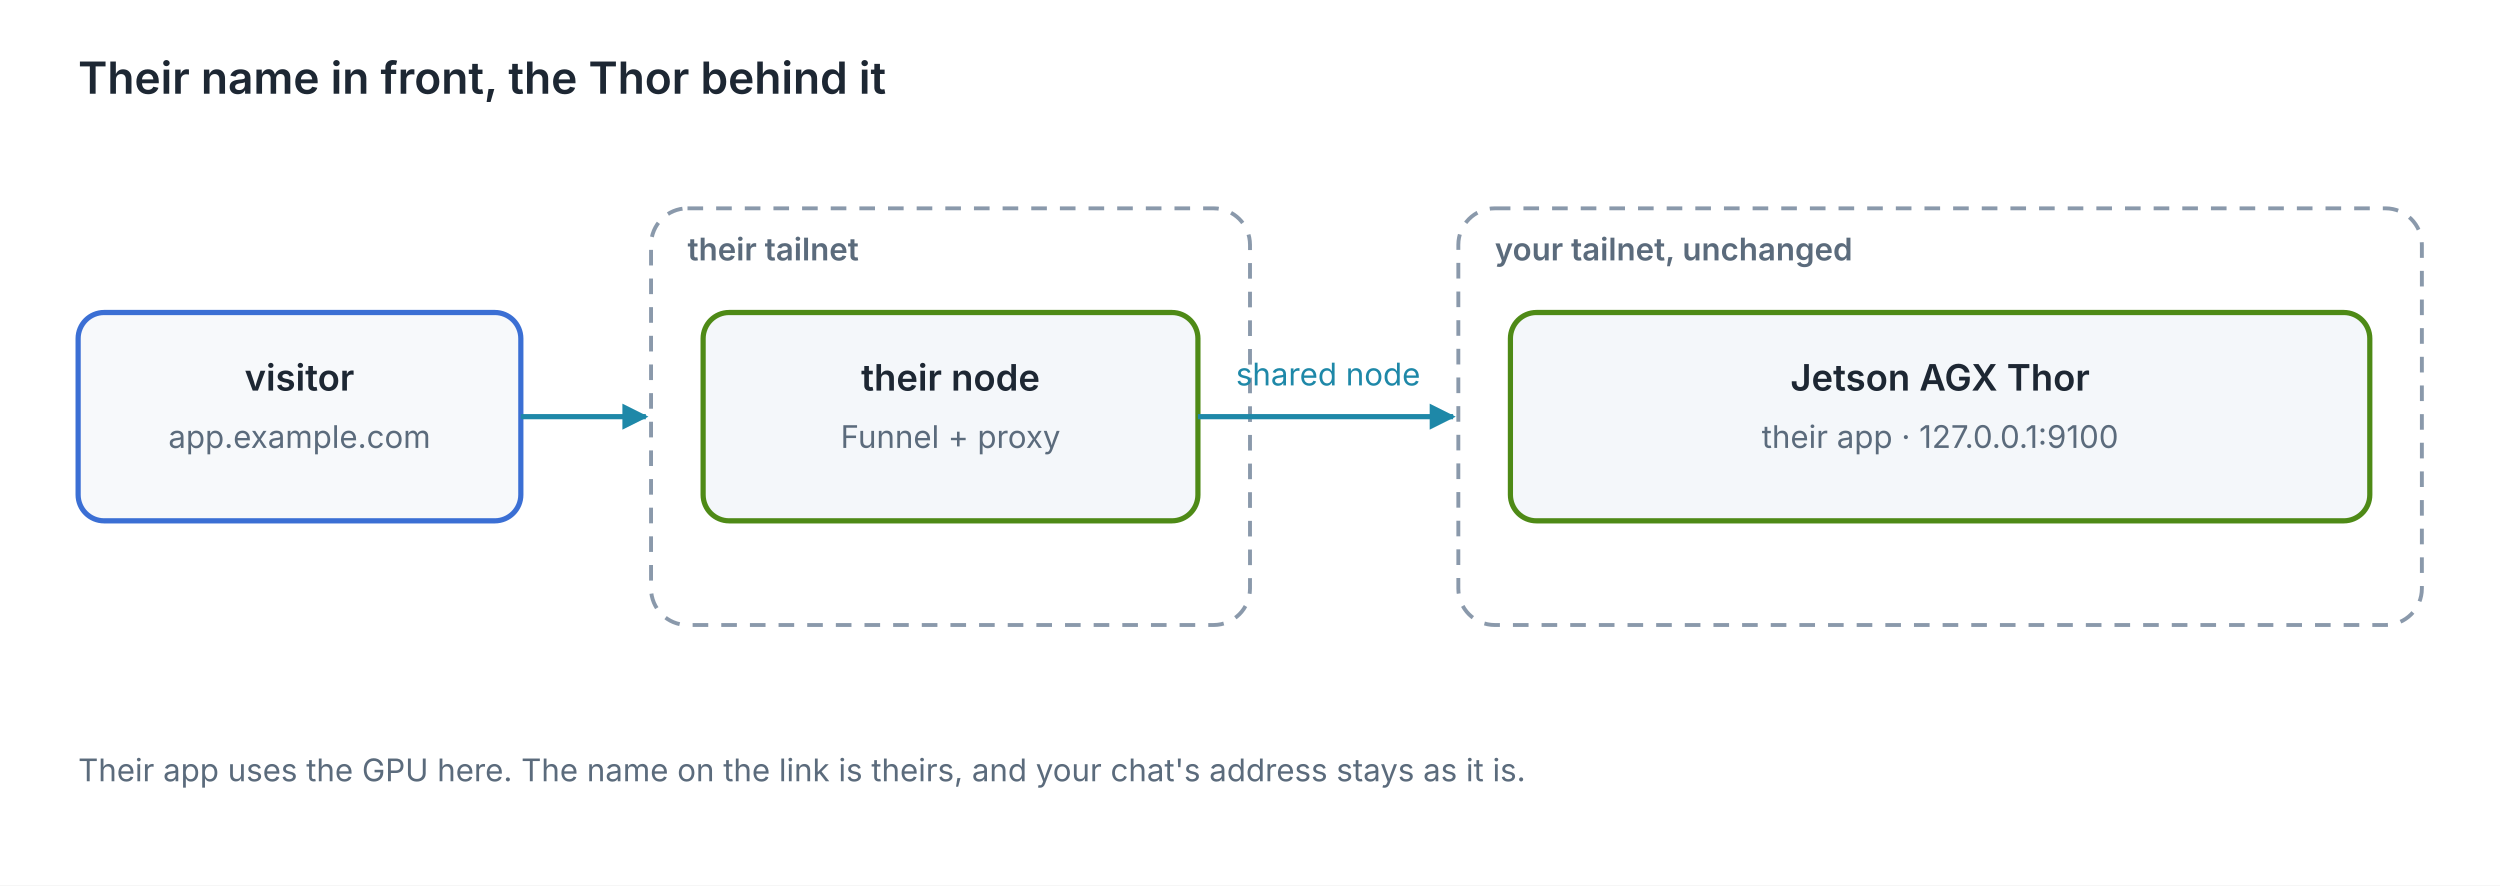
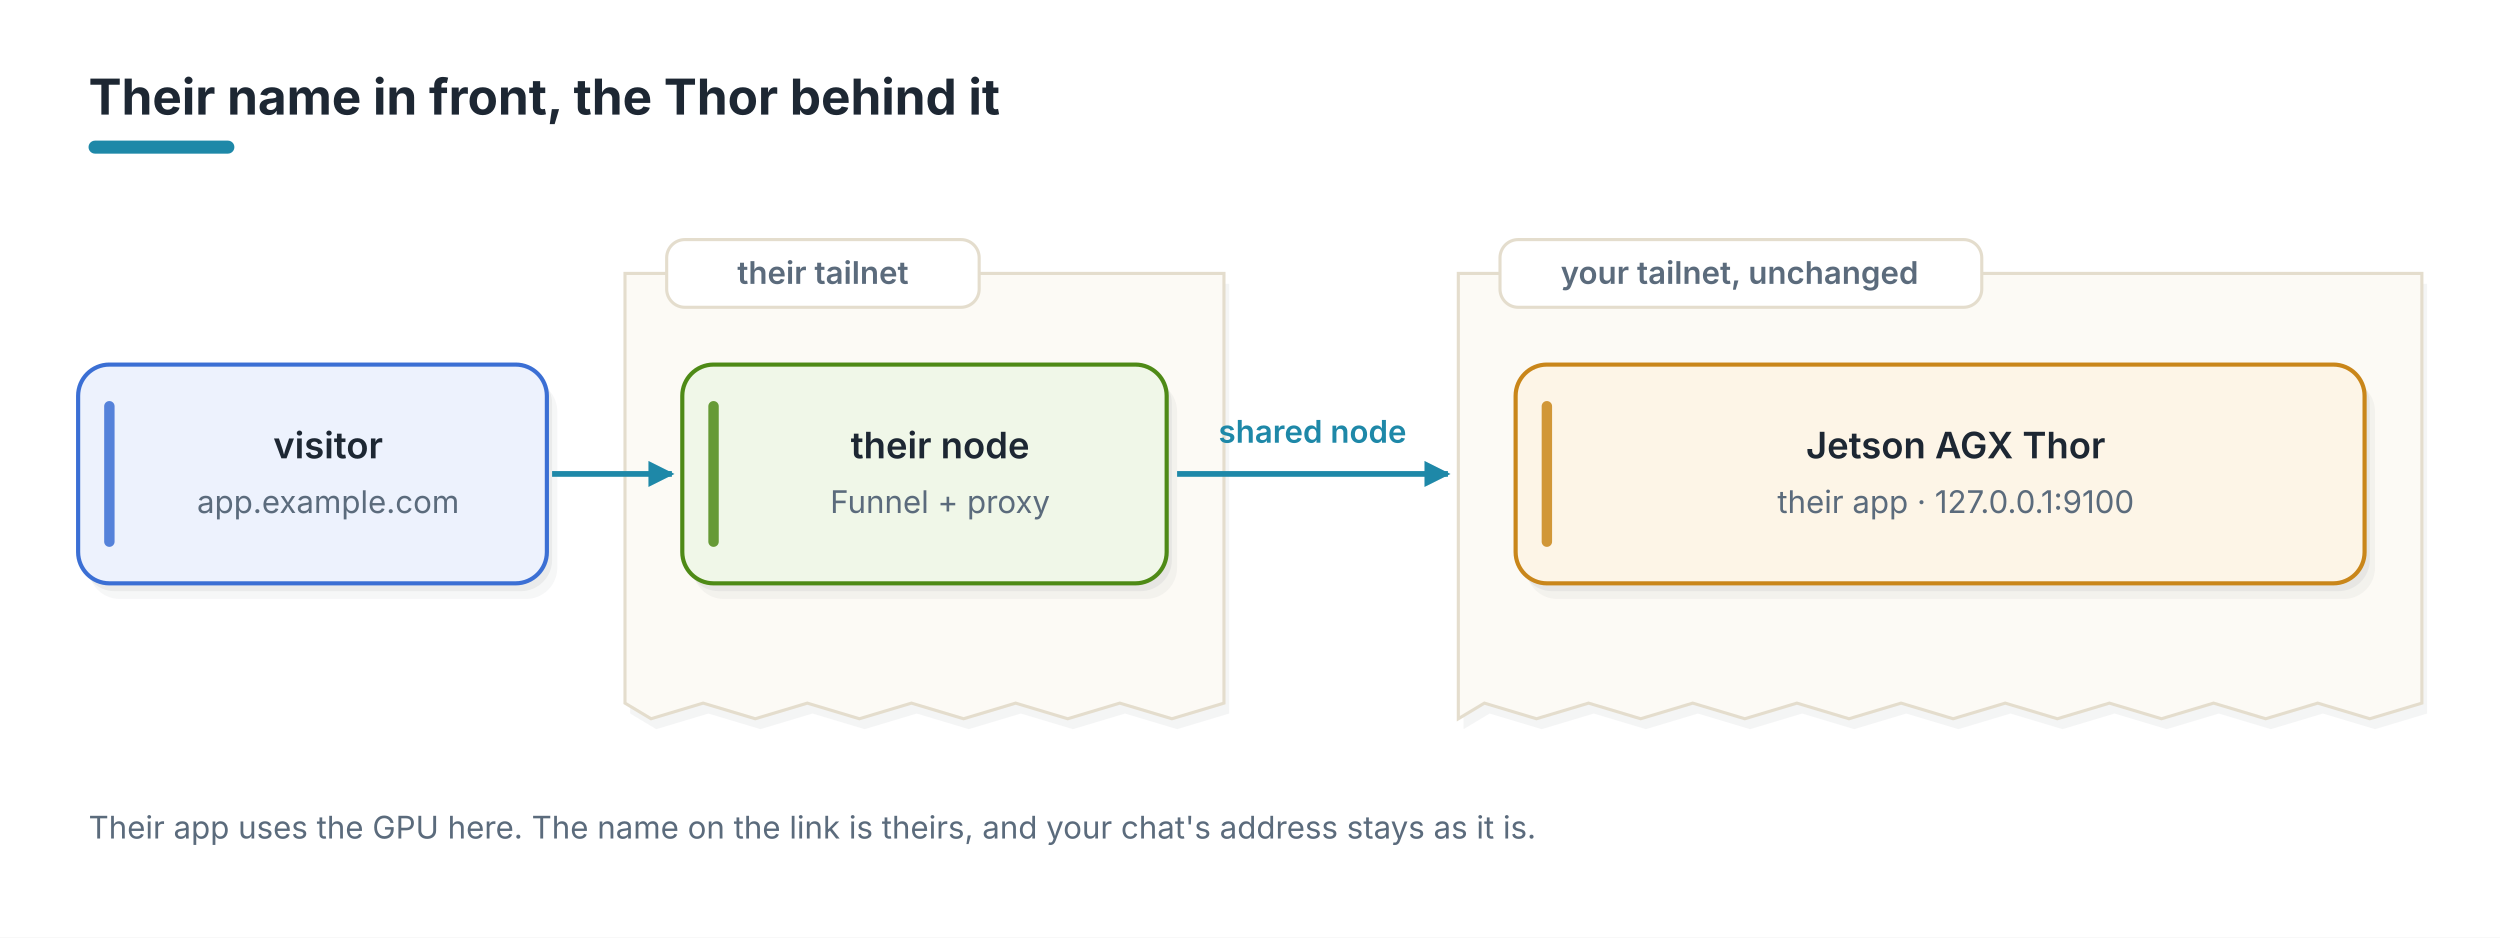
- <svg xmlns="http://www.w3.org/2000/svg" viewBox="0 0 960 340" width="960" height="340" role="img" aria-label="A visitor reaches app.example.com, which lands on a Tailscale node of their own running Funnel and a proxy. That node reaches the Thor over the tailnet, where their app listens on 127.0.0.1:9100. The Thor's own name does not change.">
+ <svg xmlns="http://www.w3.org/2000/svg" viewBox="0 0 960 360" width="960" height="360" role="img" aria-label="A visitor reaches app.example.com, which lands on a Tailscale node of their own running Funnel and a proxy. That node reaches the Thor over the tailnet, where their app listens on 127.0.0.1:9100. The Thor's own name does not change.">
  <style>
    text { font-family: Inter, "Segoe UI", Helvetica, Arial, sans-serif; }
-     .title { fill: #1D2733; font-size: 17px; font-weight: 600; }
+     .title { fill: #1D2733; font-size: 19px; font-weight: 700; }
+     .sheetlabel { fill: #5B6B7C; font-size: 12px; font-weight: 600; }
    .name { fill: #1D2733; font-size: 14px; font-weight: 600; }
    .note { fill: #5B6B7C; font-size: 12px; }
-     .label { fill: #1E88A8; font-size: 12px; }
+     .label { fill: #1E88A8; font-size: 12px; font-weight: 600; }
    .mono { font-family: "JetBrains Mono", Menlo, monospace; }
-     .box { fill: #F4F7FA; stroke-width: 2; }
-     .built { stroke: #4E8A16; }
-     .outside { fill: #F7F9FB; stroke: #3B6FD4; stroke-width: 2; }
-     .zone { fill: none; stroke: #8A99AB; stroke-width: 1.5; stroke-dasharray: 6 5; }
-     .zonelabel { fill: #5B6B7C; font-size: 12px; font-weight: 600; }
-     .flow { stroke: #1E88A8; stroke-width: 2; fill: none; stroke-linejoin: round; }
+     .foot { fill: #5B6B7C; font-size: 12px; }
+     .flow { stroke: #1E88A8; stroke-width: 2.2; fill: none; stroke-linejoin: round; }
  </style>
  <defs>
    <marker id="arrow" viewBox="0 0 10 10" refX="9" refY="5" markerUnits="userSpaceOnUse" markerWidth="10" markerHeight="10" orient="auto">
      <path d="M0,0 L10,5 L0,10 Z" fill="#1E88A8" />
    </marker>
  </defs>
-   <rect width="960" height="340" fill="#FFFFFF" />
-   <text x="30" y="36" class="title">Their name in front, the Thor behind it</text>
-   <rect x="30" y="120" width="170" height="80" rx="10" class="outside" />
-   <text x="115" y="150" class="name" text-anchor="middle">visitor</text>
-   <text x="115" y="172" class="note" text-anchor="middle">app.example.com</text>
-   <rect x="250" y="80" width="230" height="160" rx="14" class="zone" />
-   <text x="264" y="100" class="zonelabel">their tailnet</text>
-   <rect x="270" y="120" width="190" height="80" rx="10" class="box built" />
-   <text x="365" y="150" class="name" text-anchor="middle">their node</text>
-   <text x="365" y="172" class="note" text-anchor="middle">Funnel + proxy</text>
-   <rect x="560" y="80" width="370" height="160" rx="14" class="zone" />
-   <text x="574" y="100" class="zonelabel">your tailnet, unchanged</text>
-   <rect x="580" y="120" width="330" height="80" rx="10" class="box built" />
-   <text x="745" y="150" class="name" text-anchor="middle">Jetson AGX Thor</text>
-   <text x="745" y="172" class="note" text-anchor="middle">their app · 127.0.0.1:9100</text>
-   <path class="flow" d="M200,160 L248,160" marker-end="url(#arrow)" />
-   <path class="flow" d="M460,160 L558,160" marker-end="url(#arrow)" />
-   <text x="510" y="148" class="label" text-anchor="middle">shared node</text>
-   <text x="30" y="300" class="note">Their app uses the GPU here. The name on the link is theirs, and your chat's address stays as it is.</text>
+   <rect width="960" height="360" fill="#FFFFFF" />
+   <text x="34" y="44" class="title">Their name in front, the Thor behind it</text>
+   <rect x="34" y="54" width="56" height="5" rx="2.5" fill="#1E88A8" />
+   <rect x="32" y="143" width="180" height="84" rx="12" fill="#1D2733" opacity="0.06" />
+   <rect x="34" y="146" width="180" height="84" rx="12" fill="#1D2733" opacity="0.04" />
+   <rect x="30" y="140" width="180" height="84" rx="12" fill="#EDF2FD" stroke="#3B6FD4" stroke-width="1.6" />
+   <rect x="40" y="154" width="4" height="56" rx="2" fill="#3B6FD4" opacity="0.85" />
+   <text x="126" y="176" class="name" text-anchor="middle" style="font-size:14px">visitor</text>
+   <text x="126" y="197" class="note" text-anchor="middle">app.example.com</text>
+   <path d="M242,109 H472 V274 L452,280 L432,274 L412,280 L392,274 L372,280 L352,274 L332,280 L312,274 L292,280 L272,274 L252,280 L242,274 L242,109 Z" fill="#1D2733" opacity="0.05" />
+   <path d="M240,105 H470 V270 L450,276 L430,270 L410,276 L390,270 L370,276 L350,270 L330,276 L310,270 L290,276 L270,270 L250,276 L240,270 L240,105 Z" fill="#FCFAF5" stroke="#E4DDCD" stroke-width="1.2" />
+   <rect x="256" y="92" width="120" height="26" rx="7" fill="#FFFFFF" stroke="#E4DDCD" stroke-width="1.2" />
+   <text x="316" y="109" class="sheetlabel" text-anchor="middle">their tailnet</text>
+   <rect x="264" y="143" width="186" height="84" rx="12" fill="#1D2733" opacity="0.06" />
+   <rect x="266" y="146" width="186" height="84" rx="12" fill="#1D2733" opacity="0.04" />
+   <rect x="262" y="140" width="186" height="84" rx="12" fill="#F0F7E8" stroke="#4E8A16" stroke-width="1.6" />
+   <rect x="272" y="154" width="4" height="56" rx="2" fill="#4E8A16" opacity="0.85" />
+   <text x="361" y="176" class="name" text-anchor="middle" style="font-size:14px">their node</text>
+   <text x="361" y="197" class="note" text-anchor="middle">Funnel + proxy</text>
+   <path d="M562,109 H932 V274 L912,280 L892,274 L872,280 L852,274 L832,280 L812,274 L792,280 L772,274 L752,280 L732,274 L712,280 L692,274 L672,280 L652,274 L632,280 L612,274 L592,280 L572,274 L562,280 L562,109 Z" fill="#1D2733" opacity="0.05" />
+   <path d="M560,105 H930 V270 L910,276 L890,270 L870,276 L850,270 L830,276 L810,270 L790,276 L770,270 L750,276 L730,270 L710,276 L690,270 L670,276 L650,270 L630,276 L610,270 L590,276 L570,270 L560,276 L560,105 Z" fill="#FCFAF5" stroke="#E4DDCD" stroke-width="1.2" />
+   <rect x="576" y="92" width="185" height="26" rx="7" fill="#FFFFFF" stroke="#E4DDCD" stroke-width="1.2" />
+   <text x="668" y="109" class="sheetlabel" text-anchor="middle">your tailnet, unchanged</text>
+   <rect x="584" y="143" width="326" height="84" rx="12" fill="#1D2733" opacity="0.06" />
+   <rect x="586" y="146" width="326" height="84" rx="12" fill="#1D2733" opacity="0.04" />
+   <rect x="582" y="140" width="326" height="84" rx="12" fill="#FDF5E7" stroke="#C9861A" stroke-width="1.6" />
+   <rect x="592" y="154" width="4" height="56" rx="2" fill="#C9861A" opacity="0.85" />
+   <text x="751" y="176" class="name" text-anchor="middle" style="font-size:14px">Jetson AGX Thor</text>
+   <text x="751" y="197" class="note" text-anchor="middle">their app · 127.0.0.1:9100</text>
+   <path class="flow" d="M212,182 L258,182" marker-end="url(#arrow)" />
+   <path class="flow" d="M452,182 L556,182" marker-end="url(#arrow)" />
+   <text x="504" y="170" class="label" text-anchor="middle">shared node</text>
+   <text x="34" y="322" class="foot">Their app uses the GPU here. The name on the link is theirs, and your chat's address stays as it is.</text>
</svg>
